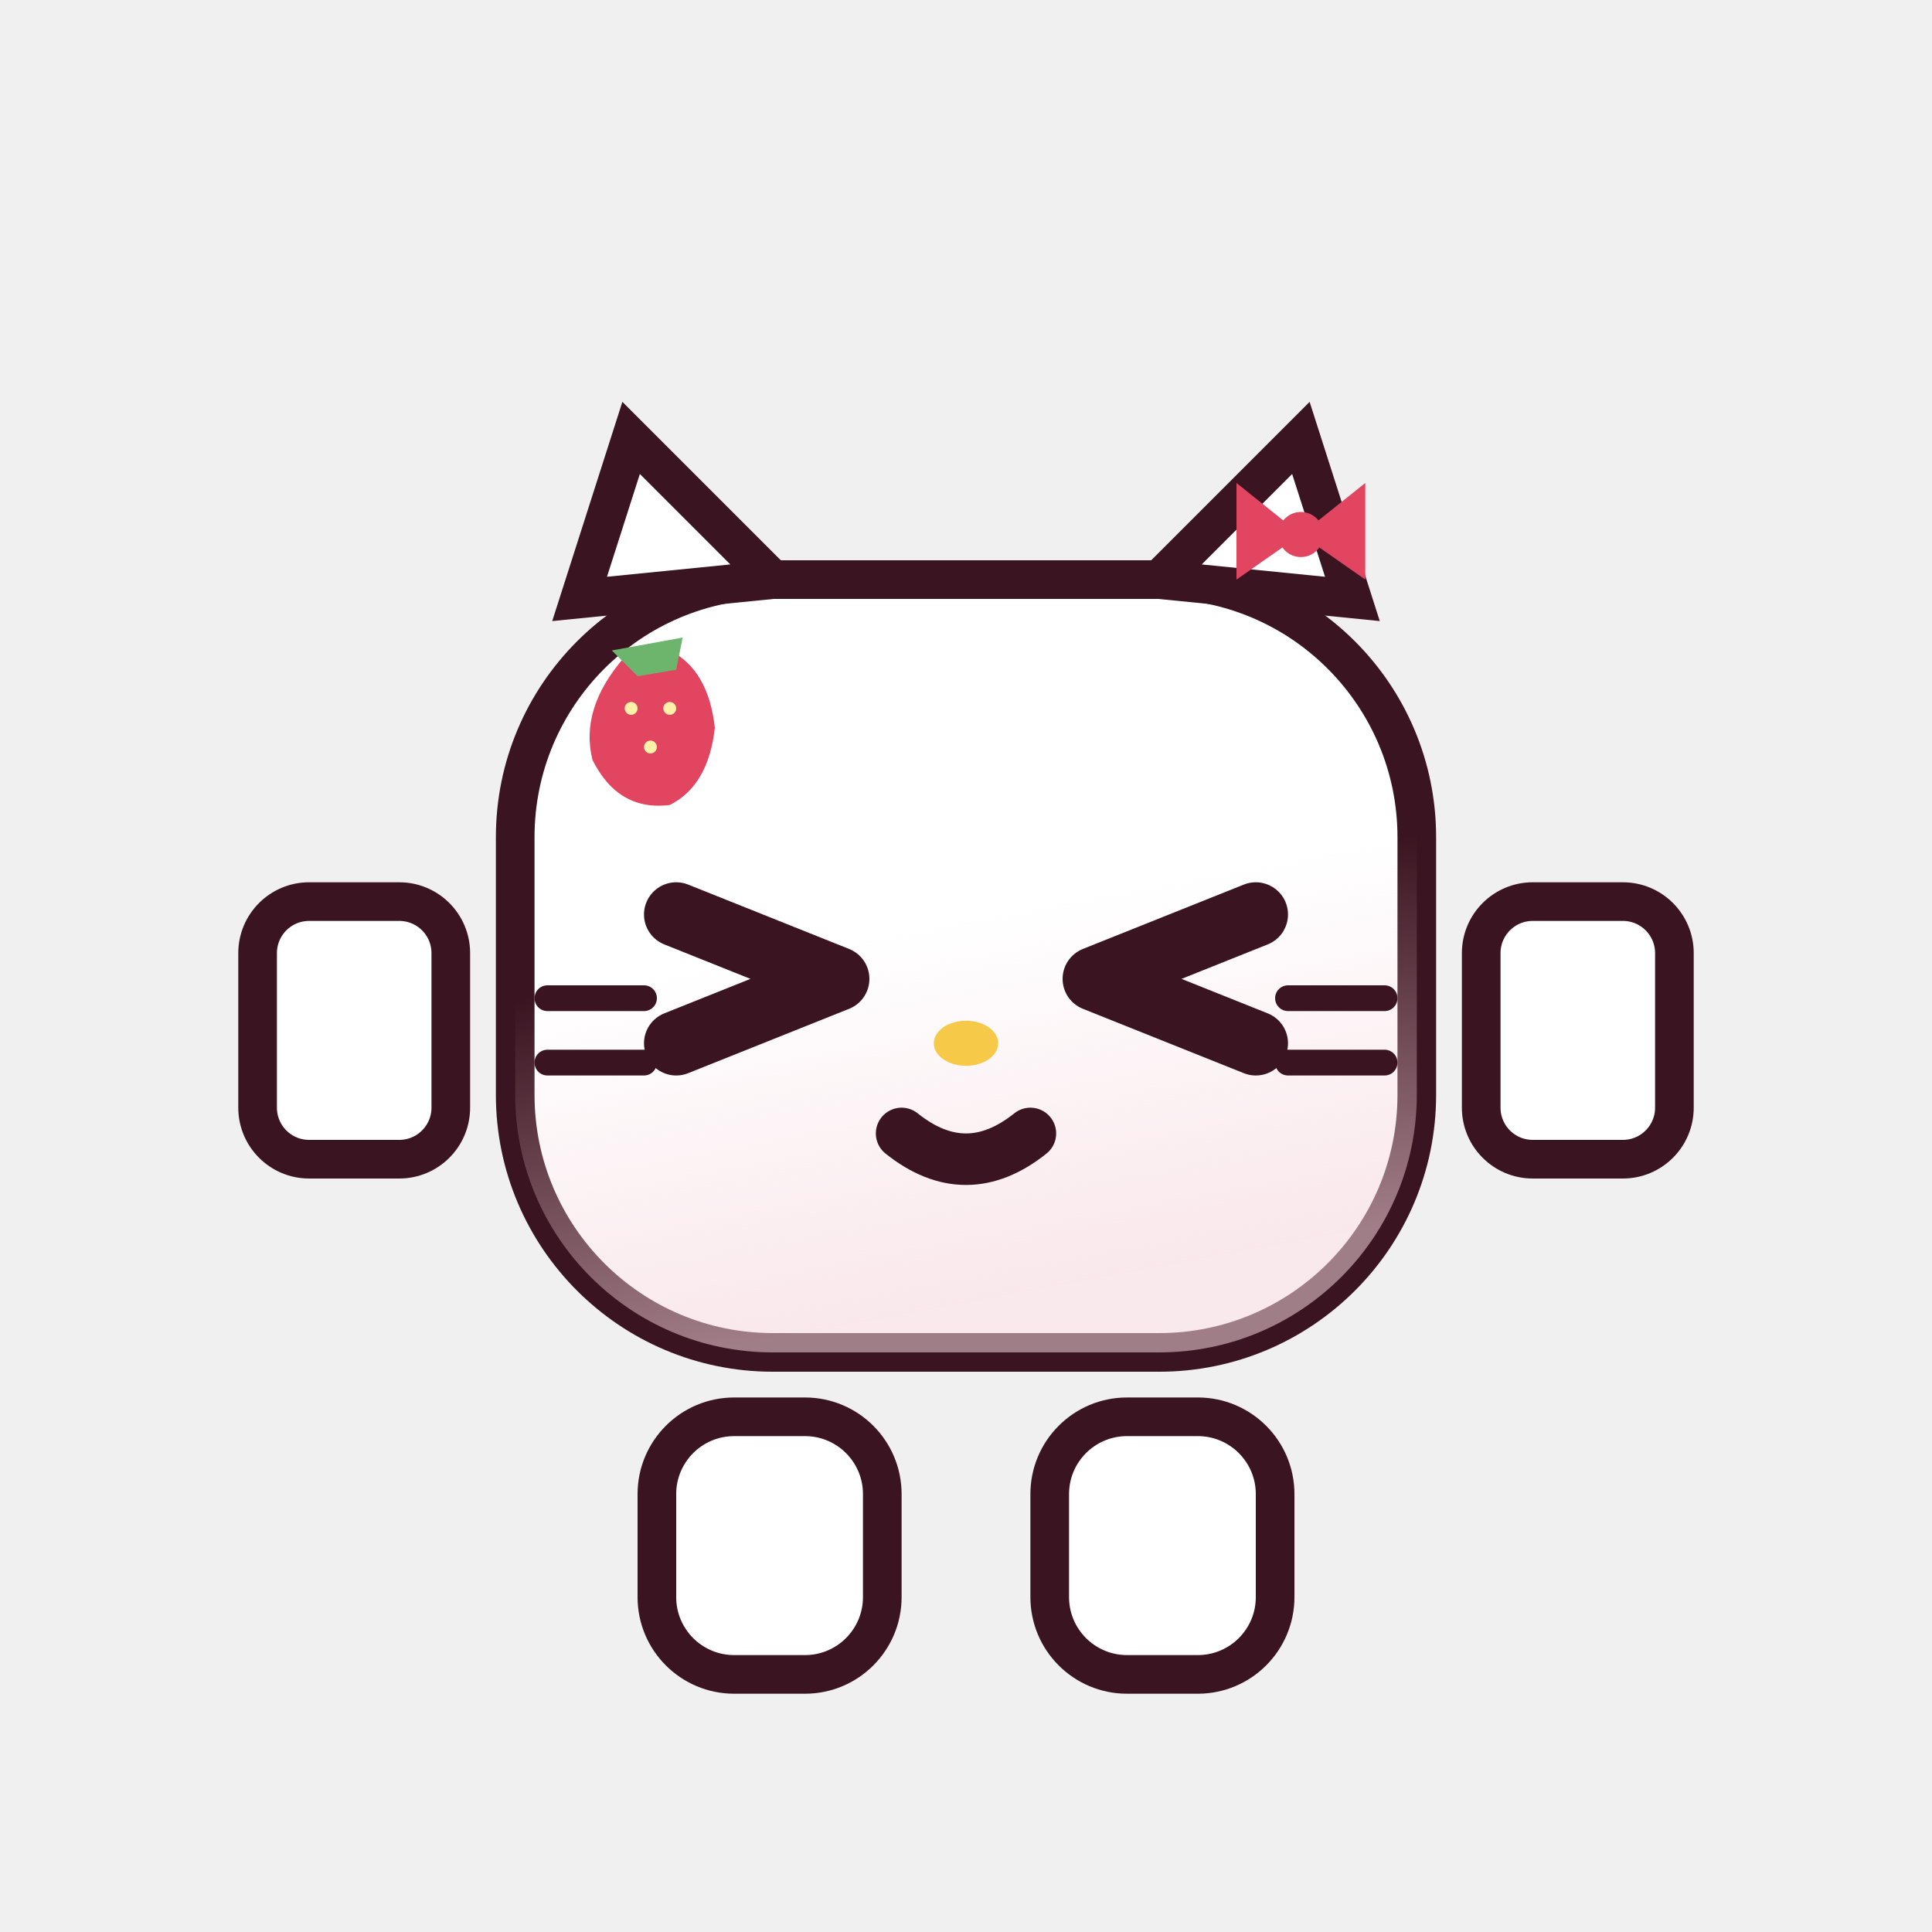
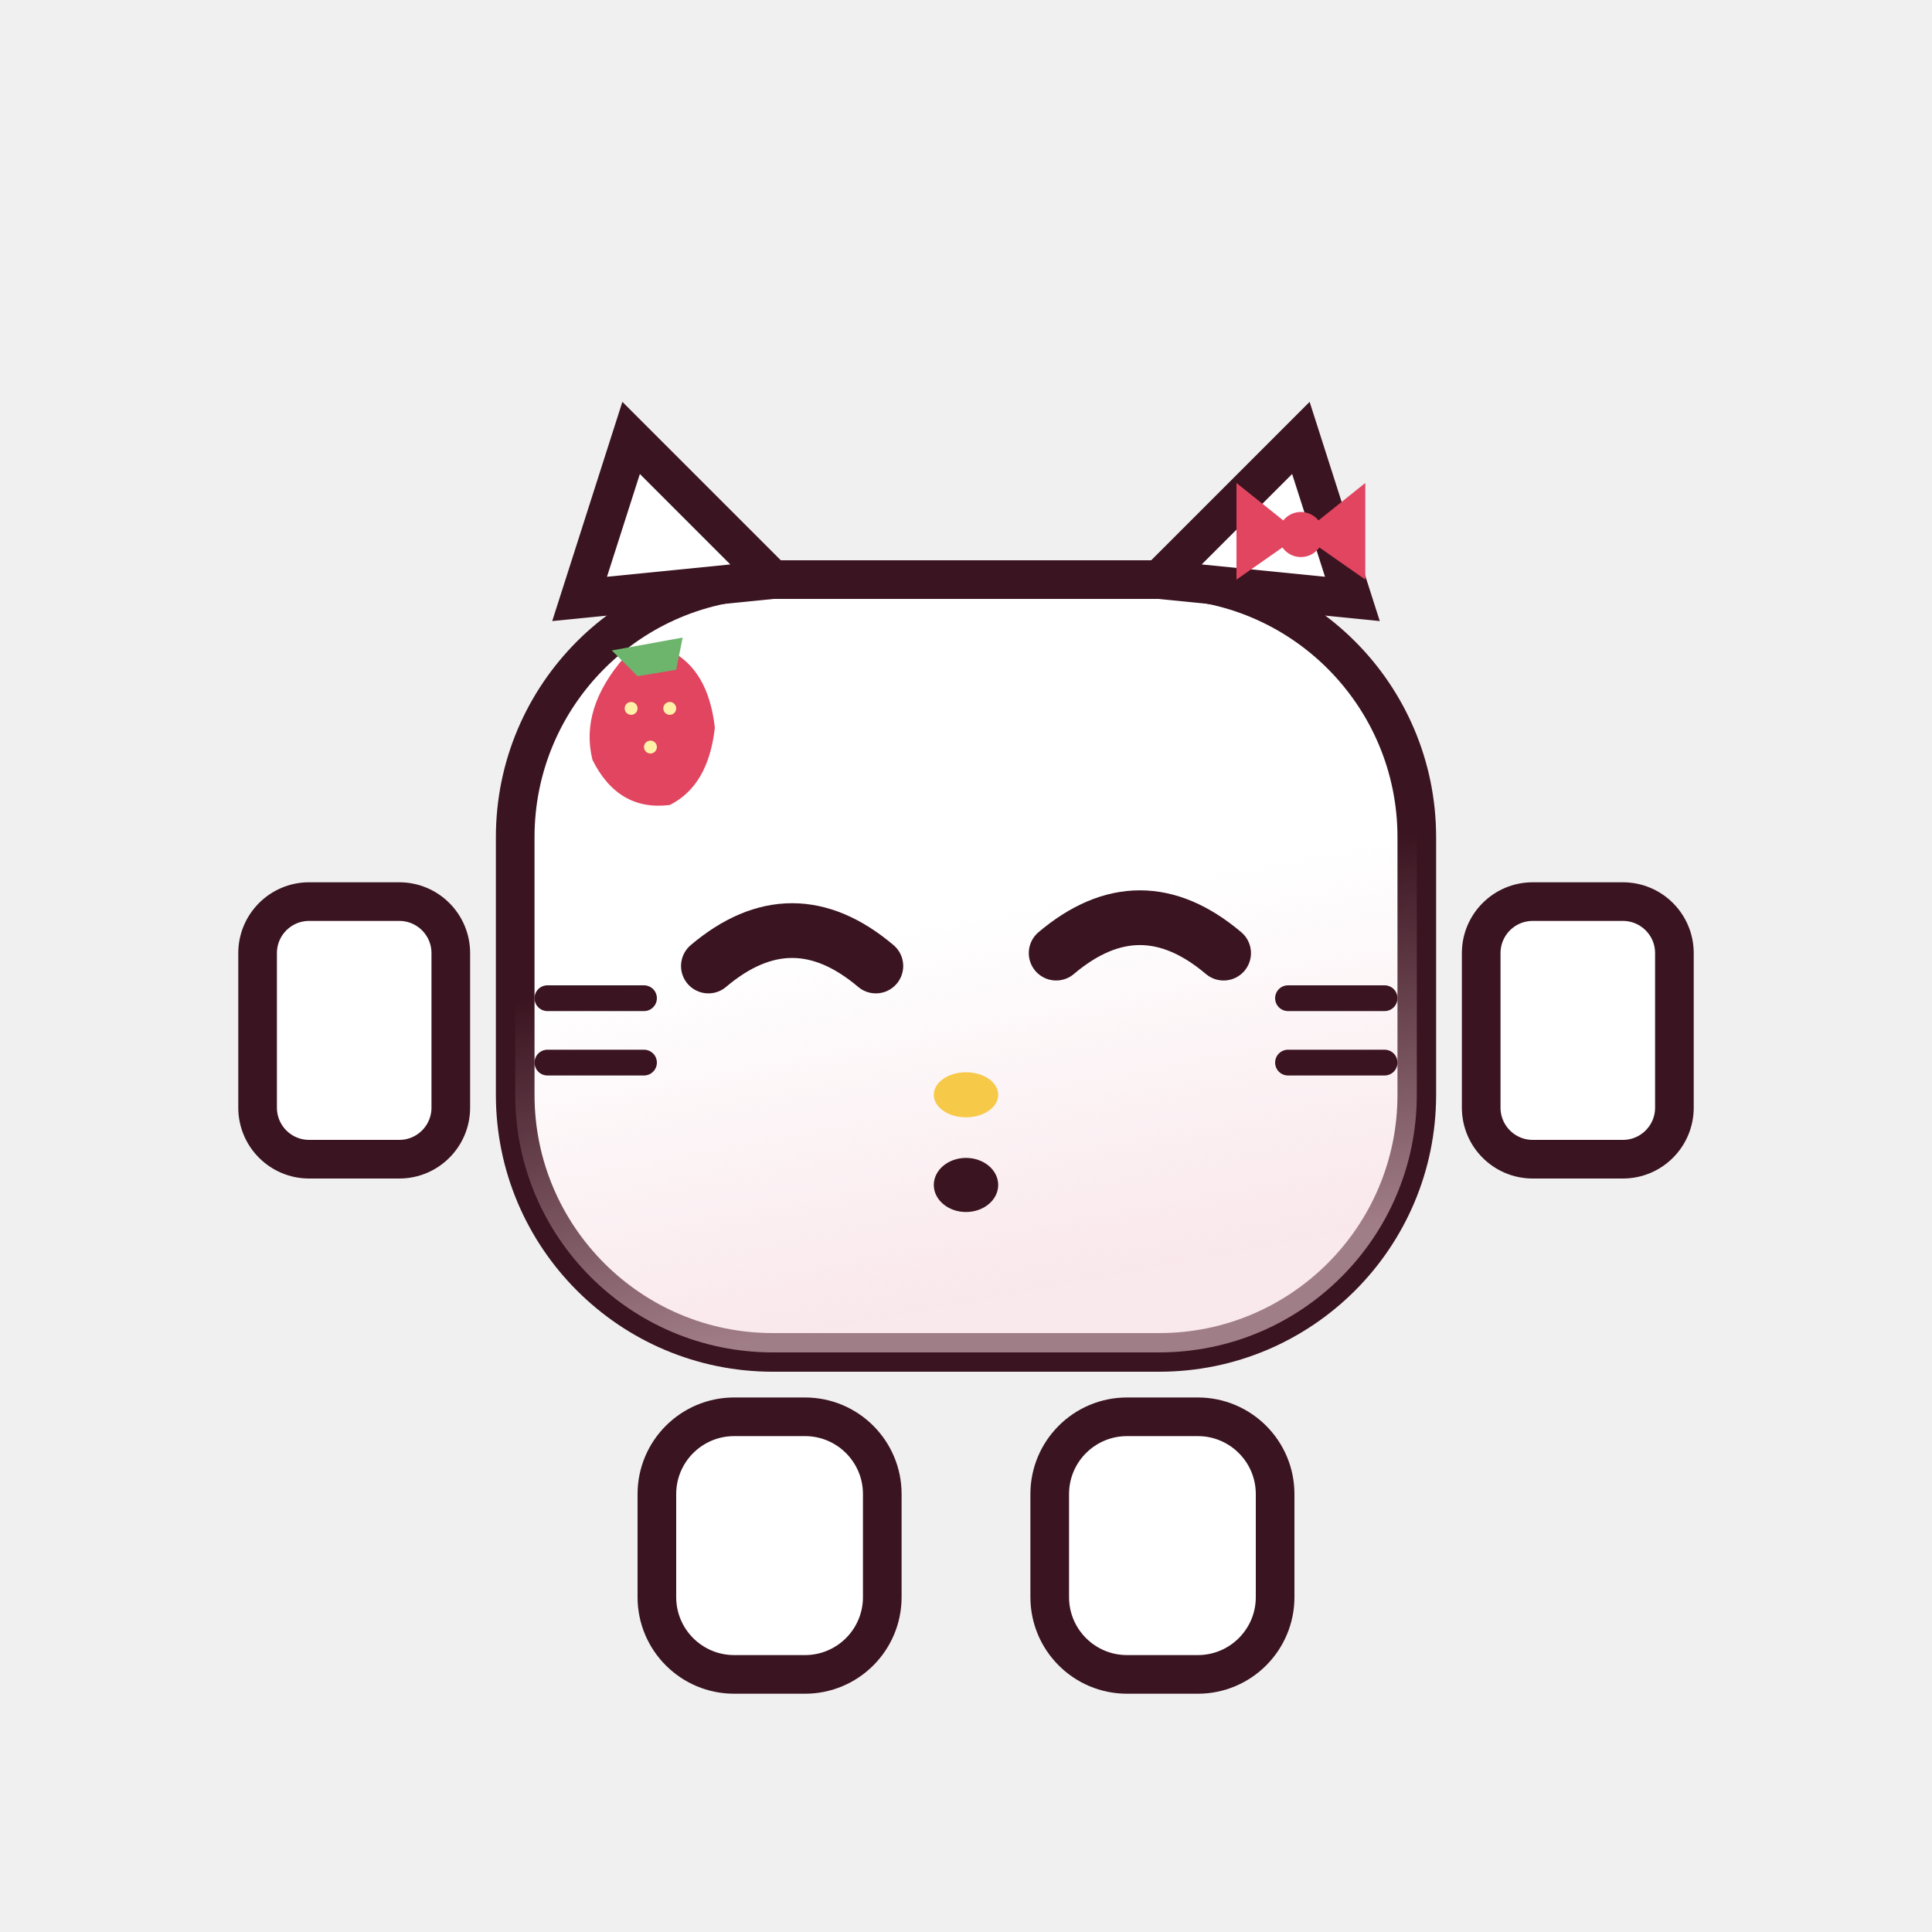
<svg xmlns="http://www.w3.org/2000/svg" viewBox="-3 -5 30 30">
  <defs>
    <linearGradient id="g-lo" x1="0" y1="0" x2="0.22" y2="1">
      <stop offset="52%" stop-color="#f4d4dc" stop-opacity="0" />
      <stop offset="100%" stop-color="#f4d4dc" stop-opacity="0.55" />
    </linearGradient>
  </defs>
  <g id="rig-root">
    <g id="rig-arm-left" data-pivot="2.5 9">
      <rect x="1" y="9" width="3" height="4" rx="0.8" fill="#FFFFFF" stroke="#3A1420" stroke-width="0.6" />
    </g>
    <g id="rig-arm-right" data-pivot="21.5 9">
      <rect x="20" y="9" width="3" height="4" rx="0.8" fill="#FFFFFF" stroke="#3A1420" stroke-width="0.6" />
      <g id="slot-item" />
    </g>
    <g id="rig-leg-left" data-pivot="8.95 17">
      <rect x="7.2" y="17" width="3.5" height="4" rx="1.2" fill="#FFFFFF" stroke="#3A1420" stroke-width="0.6" />
    </g>
    <g id="rig-leg-right" data-pivot="15.05 17">
      <rect x="13.3" y="17" width="3.5" height="4" rx="1.2" fill="#FFFFFF" stroke="#3A1420" stroke-width="0.6" />
    </g>
    <g id="rig-body">
      <path d="M9 4 L15 4 A4 4 0 0 1 19 8 L19 12 A4 4 0 0 1 15 16 L9 16 A4 4 0 0 1 5 12 L5 8 A4 4 0 0 1 9 4 Z" fill="#FFFFFF" stroke="#3A1420" stroke-width="0.6" />
      <path d="M9 4 L15 4 A4 4 0 0 1 19 8 L19 12 A4 4 0 0 1 15 16 L9 16 A4 4 0 0 1 5 12 L5 8 A4 4 0 0 1 9 4 Z" fill="url(#g-lo)" />
      <g id="rig-face-idle">
-         <path d="M7.5 9.2 L10 10.2 L7.5 11.2" fill="none" stroke="#3A1420" stroke-width="1" stroke-linecap="round" stroke-linejoin="round" />
-         <path d="M16.5 9.2 L14 10.2 L16.5 11.2" fill="none" stroke="#3A1420" stroke-width="1" stroke-linecap="round" stroke-linejoin="round" />
-         <ellipse cx="12" cy="11.2" rx="0.5" ry="0.35" fill="#F7C948" />
-         <path d="M11 12.6 Q12 13.4 13 12.6" fill="none" stroke="#3A1420" stroke-width="0.8" stroke-linecap="round" />
+         <path d="M8 10 Q9.3 8.9 10.6 10" fill="none" stroke="#3A1420" stroke-width="0.85" stroke-linecap="round" />
+         <path d="M13.4 9.8 Q14.7 8.7 16 9.8" fill="none" stroke="#3A1420" stroke-width="0.85" stroke-linecap="round" />
+         <ellipse cx="12" cy="13.4" rx="0.5" ry="0.42" fill="#3A1420" />
+         <ellipse cx="12" cy="12" rx="0.5" ry="0.35" fill="#F7C948" />
        <g stroke="#3A1420" stroke-width="0.4" stroke-linecap="round">
          <line x1="5.5" y1="10.5" x2="7" y2="10.5" />
          <line x1="5.5" y1="11.5" x2="7" y2="11.5" />
          <line x1="17" y1="10.5" x2="18.5" y2="10.5" />
          <line x1="17" y1="11.5" x2="18.5" y2="11.5" />
        </g>
      </g>
      <g id="rig-face-welcome" style="display:none">
-         <ellipse cx="9.3" cy="10" rx="1.3" ry="1.8" fill="#3A1420" />
-         <ellipse cx="14.7" cy="10" rx="1.3" ry="1.8" fill="#3A1420" />
-         <circle cx="9.7" cy="9.2" r="0.55" fill="#FFFFFF" />
-         <circle cx="15.1" cy="9.2" r="0.55" fill="#FFFFFF" />
-         <circle cx="8.8" cy="10.5" r="0.22" fill="#FFFFFF" />
-         <circle cx="14.2" cy="10.5" r="0.22" fill="#FFFFFF" />
-         <ellipse cx="12" cy="11.4" rx="0.5" ry="0.35" fill="#F7C948" />
-         <path d="M10.8 12.6 Q12 13.8 13.3 12.5" fill="none" stroke="#3A1420" stroke-width="0.8" stroke-linecap="round" />
+         <ellipse cx="9.3" cy="9.35" rx="1.35" ry="1.9" fill="#3A1420" />
+         <g class="pupil">
+           <circle cx="9.68" cy="8.63" r="0.52" fill="#FFFFFF" />
+           <circle cx="8.82" cy="9.85" r="0.21" fill="#FFFFFF" fill-opacity="0.85" />
+         </g>
+         <ellipse cx="14.7" cy="9.15" rx="1.35" ry="1.9" fill="#3A1420" />
+         <g class="pupil">
+           <circle cx="15.08" cy="8.43" r="0.52" fill="#FFFFFF" />
+           <circle cx="14.22" cy="9.65" r="0.21" fill="#FFFFFF" fill-opacity="0.85" />
+         </g>
+         <g transform="rotate(-2 12 13.35)">
+           <path d="M10.8 13.35 Q10.8 13.05 12 13.05 Q13.2 13.05 13.2 13.35 A1.1 1 0 0 1 10.8 13.35 Z" fill="#3A1420" />
+         </g>
+         <ellipse cx="12" cy="12" rx="0.5" ry="0.35" fill="#F7C948" />
        <g stroke="#3A1420" stroke-width="0.4" stroke-linecap="round">
          <line x1="5.5" y1="10.5" x2="7" y2="10.5" />
          <line x1="5.5" y1="11.5" x2="7" y2="11.5" />
          <line x1="17" y1="10.5" x2="18.5" y2="10.5" />
          <line x1="17" y1="11.5" x2="18.5" y2="11.5" />
        </g>
      </g>
      <g id="rig-face-curious" style="display:none">
-         <ellipse cx="9.3" cy="10" rx="1.15" ry="1.6" fill="#3A1420" />
-         <ellipse cx="14.7" cy="10" rx="1.15" ry="1.6" fill="#3A1420" />
+         <ellipse cx="9.3" cy="9.35" rx="1.35" ry="1.9" fill="#3A1420" />
        <g class="pupil">
-           <circle cx="9.65" cy="9.35" r="0.5" fill="#FFFFFF" />
-           <circle cx="8.95" cy="10.4" r="0.2" fill="#FFFFFF" />
+           <circle cx="9.68" cy="8.63" r="0.52" fill="#FFFFFF" />
+           <circle cx="8.82" cy="9.85" r="0.21" fill="#FFFFFF" fill-opacity="0.85" />
        </g>
+         <ellipse cx="14.7" cy="9.15" rx="1.35" ry="1.9" fill="#3A1420" />
        <g class="pupil">
-           <circle cx="15.05" cy="9.35" r="0.5" fill="#FFFFFF" />
-           <circle cx="14.35" cy="10.4" r="0.2" fill="#FFFFFF" />
+           <circle cx="15.08" cy="8.43" r="0.52" fill="#FFFFFF" />
+           <circle cx="14.22" cy="9.65" r="0.21" fill="#FFFFFF" fill-opacity="0.85" />
        </g>
-         <path d="M13.6 7.5 Q14.7 7 15.8 7.5" fill="none" stroke="#3A1420" stroke-width="0.45" stroke-linecap="round" />
-         <ellipse cx="12" cy="11.9" rx="0.5" ry="0.35" fill="#F7C948" />
-         <ellipse cx="12" cy="13.1" rx="0.45" ry="0.55" fill="none" stroke="#3A1420" stroke-width="0.6" />
+         <path d="M8 7 L10.6 6.8" fill="none" stroke="#3A1420" stroke-width="0.5" stroke-linecap="round" />
+         <path d="M13.35 6.5 Q14.7 5.6 16.05 5.9" fill="none" stroke="#3A1420" stroke-width="0.5" stroke-linecap="round" />
+         <ellipse cx="12.05" cy="13.4" rx="0.45" ry="0.5" fill="#3A1420" />
+         <ellipse cx="12" cy="12" rx="0.5" ry="0.35" fill="#F7C948" />
        <g stroke="#3A1420" stroke-width="0.4" stroke-linecap="round">
          <line x1="5.5" y1="10.5" x2="7" y2="10.5" />
          <line x1="5.5" y1="11.5" x2="7" y2="11.5" />
          <line x1="17" y1="10.5" x2="18.5" y2="10.5" />
          <line x1="17" y1="11.5" x2="18.5" y2="11.5" />
        </g>
      </g>
      <g id="rig-face-shocked" style="display:none">
-         <circle cx="9.3" cy="10" r="1.7" fill="#3A1420" />
-         <circle cx="14.7" cy="10" r="1.7" fill="#3A1420" />
-         <circle cx="9.7" cy="9.5" r="0.45" fill="#FFFFFF" />
-         <circle cx="15.1" cy="9.5" r="0.45" fill="#FFFFFF" />
-         <ellipse cx="12" cy="11.6" rx="0.5" ry="0.35" fill="#F7C948" />
-         <ellipse cx="12" cy="13.2" rx="0.7" ry="0.9" fill="#3A1420" />
+         <ellipse cx="9.3" cy="9.5" rx="1.51" ry="2.13" fill="#3A1420" />
+         <g class="pupil">
+           <circle cx="9.73" cy="8.69" r="0.58" fill="#FFFFFF" />
+           <circle cx="8.76" cy="10.06" r="0.24" fill="#FFFFFF" fill-opacity="0.85" />
+         </g>
+         <ellipse cx="14.7" cy="9.3" rx="1.51" ry="2.13" fill="#3A1420" />
+         <g class="pupil">
+           <circle cx="15.13" cy="8.49" r="0.58" fill="#FFFFFF" />
+           <circle cx="14.16" cy="9.86" r="0.24" fill="#FFFFFF" fill-opacity="0.85" />
+         </g>
+         <path d="M7.95 6.4 Q9.3 5.8 10.65 6.4" fill="none" stroke="#3A1420" stroke-width="0.5" stroke-linecap="round" />
+         <path d="M13.35 6.1 Q14.7 5.5 16.05 6.1" fill="none" stroke="#3A1420" stroke-width="0.5" stroke-linecap="round" />
+         <ellipse cx="12" cy="13.65" rx="0.7" ry="0.85" fill="#3A1420" />
+         <ellipse cx="12" cy="12" rx="0.5" ry="0.35" fill="#F7C948" />
        <g stroke="#3A1420" stroke-width="0.4" stroke-linecap="round">
          <line x1="5.5" y1="10.5" x2="7" y2="10.5" />
          <line x1="5.5" y1="11.5" x2="7" y2="11.5" />
          <line x1="17" y1="10.5" x2="18.5" y2="10.5" />
          <line x1="17" y1="11.5" x2="18.5" y2="11.5" />
        </g>
      </g>
      <g id="rig-face-dizzy" style="display:none">
-         <g stroke="#3A1420" stroke-width="1" stroke-linecap="round">
-           <line x1="8" y1="8.8" x2="10.6" y2="11.4" />
-           <line x1="10.6" y1="8.8" x2="8" y2="11.4" />
-           <line x1="13.4" y1="8.8" x2="16" y2="11.4" />
-           <line x1="16" y1="8.8" x2="13.4" y2="11.4" />
-         </g>
-         <ellipse cx="12" cy="12.1" rx="0.5" ry="0.35" fill="#F7C948" />
-         <path d="M10.4 13.4 L11.2 12.8 L12 13.4 L12.8 12.8 L13.6 13.4" fill="none" stroke="#3A1420" stroke-width="0.8" stroke-linecap="round" stroke-linejoin="round" />
+         <path d="M9.3 9.6 a0.3 0.3 0 0 1 0.3 0.3 a0.6 0.6 0 0 1 -0.6 0.6 a0.9 0.9 0 0 1 -0.9 -0.9 a1.2 1.2 0 0 1 1.2 -1.2 a1.3 1.3 0 0 1 1.3 1.3" fill="none" stroke="#3A1420" stroke-width="0.6" stroke-linecap="round" />
+         <path d="M14.7 9.5 a0.3 0.3 0 0 1 0.3 0.3 a0.6 0.6 0 0 1 -0.6 0.6 a0.9 0.9 0 0 1 -0.9 -0.9 a1.2 1.2 0 0 1 1.2 -1.2 a1.3 1.3 0 0 1 1.3 1.3" fill="none" stroke="#3A1420" stroke-width="0.6" stroke-linecap="round" />
+         <path d="M10.4 13.65 L11.2 13.05 L12 13.65 L12.8 13.05 L13.6 13.65" fill="none" stroke="#3A1420" stroke-width="0.8" stroke-linecap="round" stroke-linejoin="round" />
+         <ellipse cx="12" cy="12" rx="0.5" ry="0.35" fill="#F7C948" />
        <g stroke="#3A1420" stroke-width="0.4" stroke-linecap="round">
          <line x1="5.5" y1="11" x2="7" y2="11.3" />
          <line x1="5.5" y1="12" x2="7" y2="12.3" />
          <line x1="17" y1="11.3" x2="18.5" y2="11" />
          <line x1="17" y1="12.3" x2="18.5" y2="12" />
        </g>
-         <path d="M5 3 Q6 2 7 3 Q6 4 5 3" fill="none" stroke="#E14560" stroke-width="0.5" stroke-linecap="round" />
-         <path d="M18 3 Q19 2 20 3 Q19 4 18 3" fill="none" stroke="#E14560" stroke-width="0.5" stroke-linecap="round" />
      </g>
      <g id="rig-face-blink" style="display:none">
-         <path d="M8 10 Q9.3 10.9 10.6 10" fill="none" stroke="#3A1420" stroke-width="0.9" stroke-linecap="round" />
-         <path d="M13.4 10 Q14.7 10.9 16 10" fill="none" stroke="#3A1420" stroke-width="0.9" stroke-linecap="round" />
-         <ellipse cx="12" cy="11.2" rx="0.5" ry="0.35" fill="#F7C948" />
-         <path d="M11 12.6 Q12 13.4 13 12.6" fill="none" stroke="#3A1420" stroke-width="0.8" stroke-linecap="round" />
+         <path d="M8 9.8 Q9.3 10.3 10.6 9.8" fill="none" stroke="#3A1420" stroke-width="0.85" stroke-linecap="round" />
+         <path d="M13.4 9.6 Q14.7 10.1 16 9.6" fill="none" stroke="#3A1420" stroke-width="0.85" stroke-linecap="round" />
+         <g transform="rotate(-2 12 13.35)">
+           <path d="M10.8 13.35 Q10.8 13.05 12 13.05 Q13.2 13.05 13.2 13.35 A1.1 1 0 0 1 10.8 13.35 Z" fill="#3A1420" />
+         </g>
+         <ellipse cx="12" cy="12" rx="0.5" ry="0.35" fill="#F7C948" />
        <g stroke="#3A1420" stroke-width="0.4" stroke-linecap="round">
          <line x1="5.5" y1="10.5" x2="7" y2="10.5" />
          <line x1="5.5" y1="11.5" x2="7" y2="11.5" />
          <line x1="17" y1="10.5" x2="18.5" y2="10.5" />
          <line x1="17" y1="11.5" x2="18.5" y2="11.5" />
+         </g>
+       </g>
+       <g id="rig-face-happy" style="display:none">
+         <path d="M8 10.2 Q9.3 8.4 10.6 10.2" fill="none" stroke="#3A1420" stroke-width="0.9" stroke-linecap="round" />
+         <path d="M13.4 10 Q14.7 8.2 16 10" fill="none" stroke="#3A1420" stroke-width="0.9" stroke-linecap="round" />
+         <path d="M10.3 13.05 Q10.3 12.75 12 12.75 Q13.7 12.75 13.7 13.05 A1.7 1.5 0 0 1 10.3 13.05 Z" fill="#3A1420" />
+         <ellipse cx="12" cy="12" rx="0.5" ry="0.35" fill="#F7C948" />
+         <g stroke="#3A1420" stroke-width="0.4" stroke-linecap="round">
+           <line x1="5.5" y1="10.5" x2="7" y2="10.5" />
+           <line x1="5.5" y1="11.5" x2="7" y2="11.5" />
+           <line x1="17" y1="10.5" x2="18.5" y2="10.5" />
+           <line x1="17" y1="11.5" x2="18.5" y2="11.5" />
+         </g>
+       </g>
+       <g id="rig-face-shutdown" style="display:none">
+         <path d="M8 9.8 L10.6 9.8" fill="none" stroke="#3A1420" stroke-width="0.8" stroke-linecap="round" />
+         <path d="M13.4 9.7 L16 9.7" fill="none" stroke="#3A1420" stroke-width="0.8" stroke-linecap="round" />
+         <path d="M11.3 13.35 L12.7 13.35" fill="none" stroke="#3A1420" stroke-width="0.5" stroke-linecap="round" />
+         <ellipse cx="12" cy="12" rx="0.5" ry="0.35" fill="#F7C948" />
+         <g stroke="#3A1420" stroke-width="0.4" stroke-linecap="round">
+           <line x1="5.5" y1="11" x2="7" y2="11.3" />
+           <line x1="5.5" y1="12" x2="7" y2="12.3" />
+           <line x1="17" y1="11.3" x2="18.5" y2="11" />
+           <line x1="17" y1="12.3" x2="18.5" y2="12" />
        </g>
      </g>
      <g id="slot-eyewear" />
    </g>
    <g id="slot-hat">
      <path d="M6 4.3 L6.8 1.8 L9 4 Z" fill="#FFFFFF" stroke="#3A1420" stroke-width="0.6" />
      <path d="M18 4.3 L17.2 1.8 L15 4 Z" fill="#FFFFFF" stroke="#3A1420" stroke-width="0.6" />
      <path d="M17.2 3.3 L16.2 2.5 L16.2 4 Z" fill="#E14560" />
      <path d="M17.2 3.3 L18.2 2.5 L18.2 4 Z" fill="#E14560" />
      <circle cx="17.2" cy="3.3" r="0.35" fill="#E14560" />
      <path d="M6.7 5.2 Q6 6 6.2 6.8 Q6.6 7.6 7.4 7.5 Q8 7.2 8.1 6.3 Q8 5.4 7.4 5.1 Z" fill="#E14560" />
      <path d="M6.5 5.1 L7.6 4.9 L7.5 5.4 L6.9 5.5 Z" fill="#6DB56D" />
      <circle cx="6.8" cy="6.0" r="0.1" fill="#FFF2A8" />
      <circle cx="7.4" cy="6.0" r="0.1" fill="#FFF2A8" />
      <circle cx="7.1" cy="6.6" r="0.1" fill="#FFF2A8" />
    </g>
    <g id="rig-hand-peek-right" style="display:none">
      <rect x="20.7" y="8.3" width="2.6" height="3.4" rx="1.17" fill="#FFFFFF" stroke="#3A1420" stroke-width="0.6" />
    </g>
    <g id="rig-hand-peek-left" style="display:none">
      <rect x="0.7" y="8.3" width="2.6" height="3.4" rx="1.17" fill="#FFFFFF" stroke="#3A1420" stroke-width="0.6" />
    </g>
  </g>
</svg>
